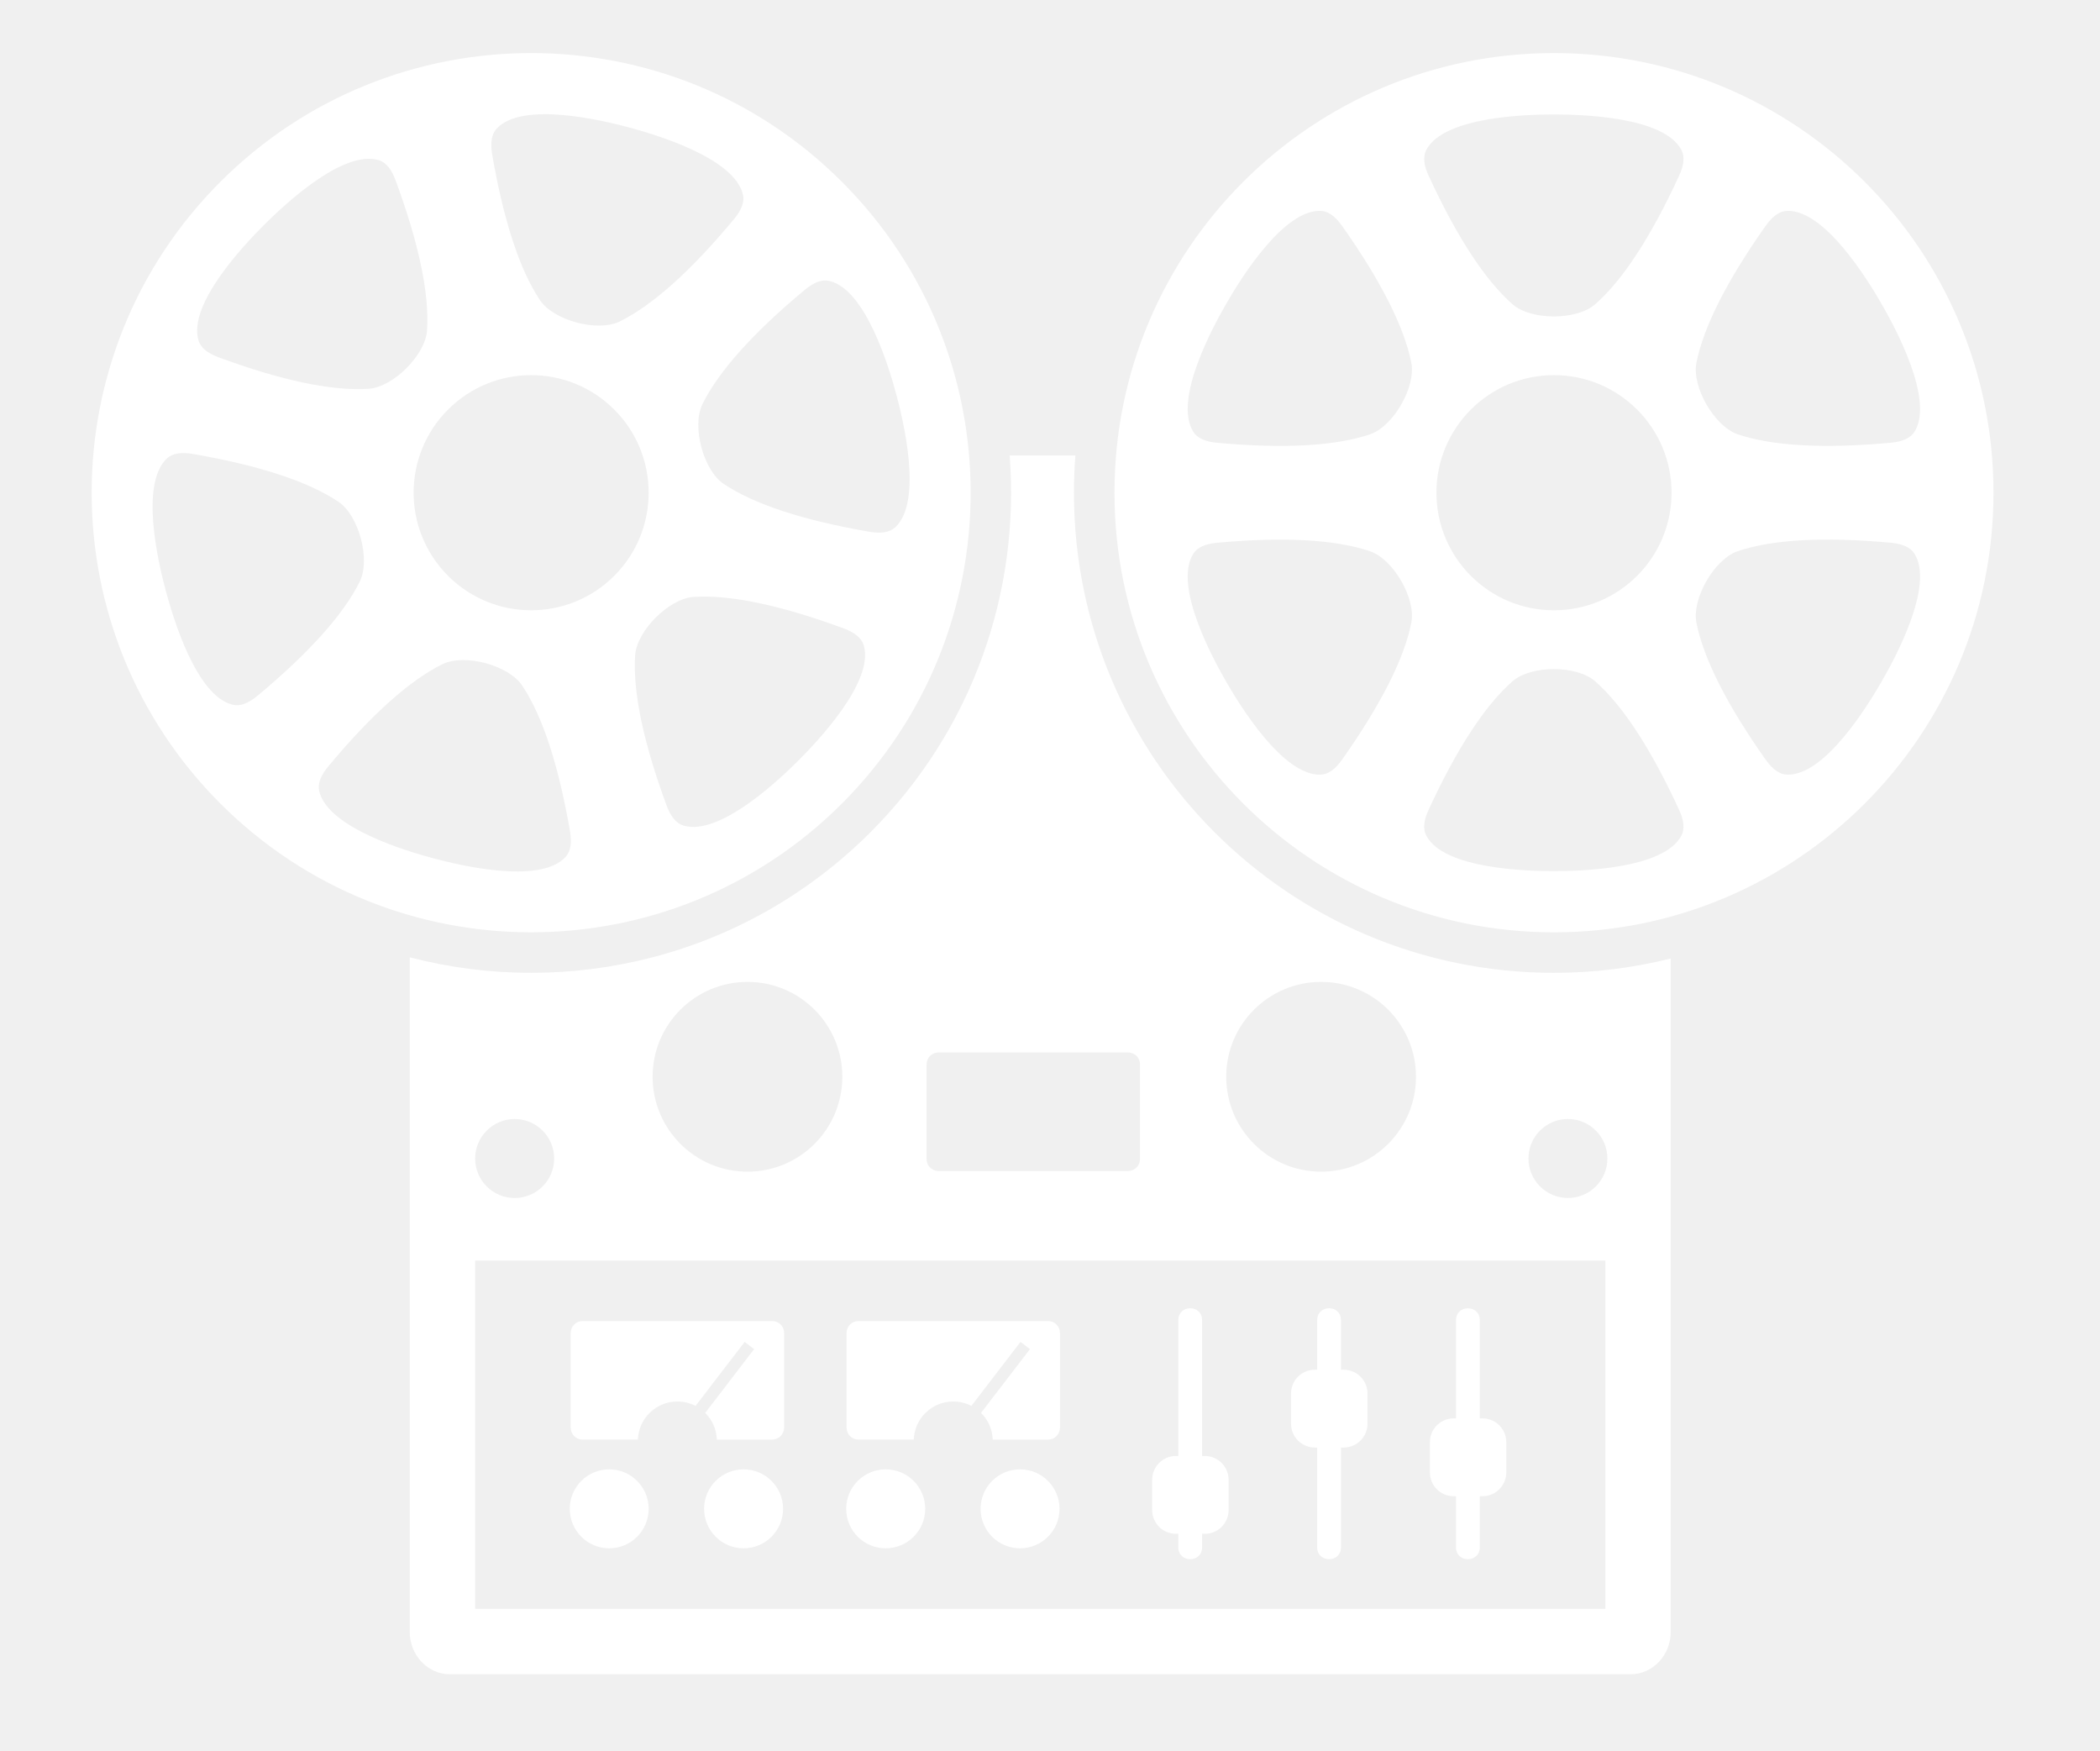
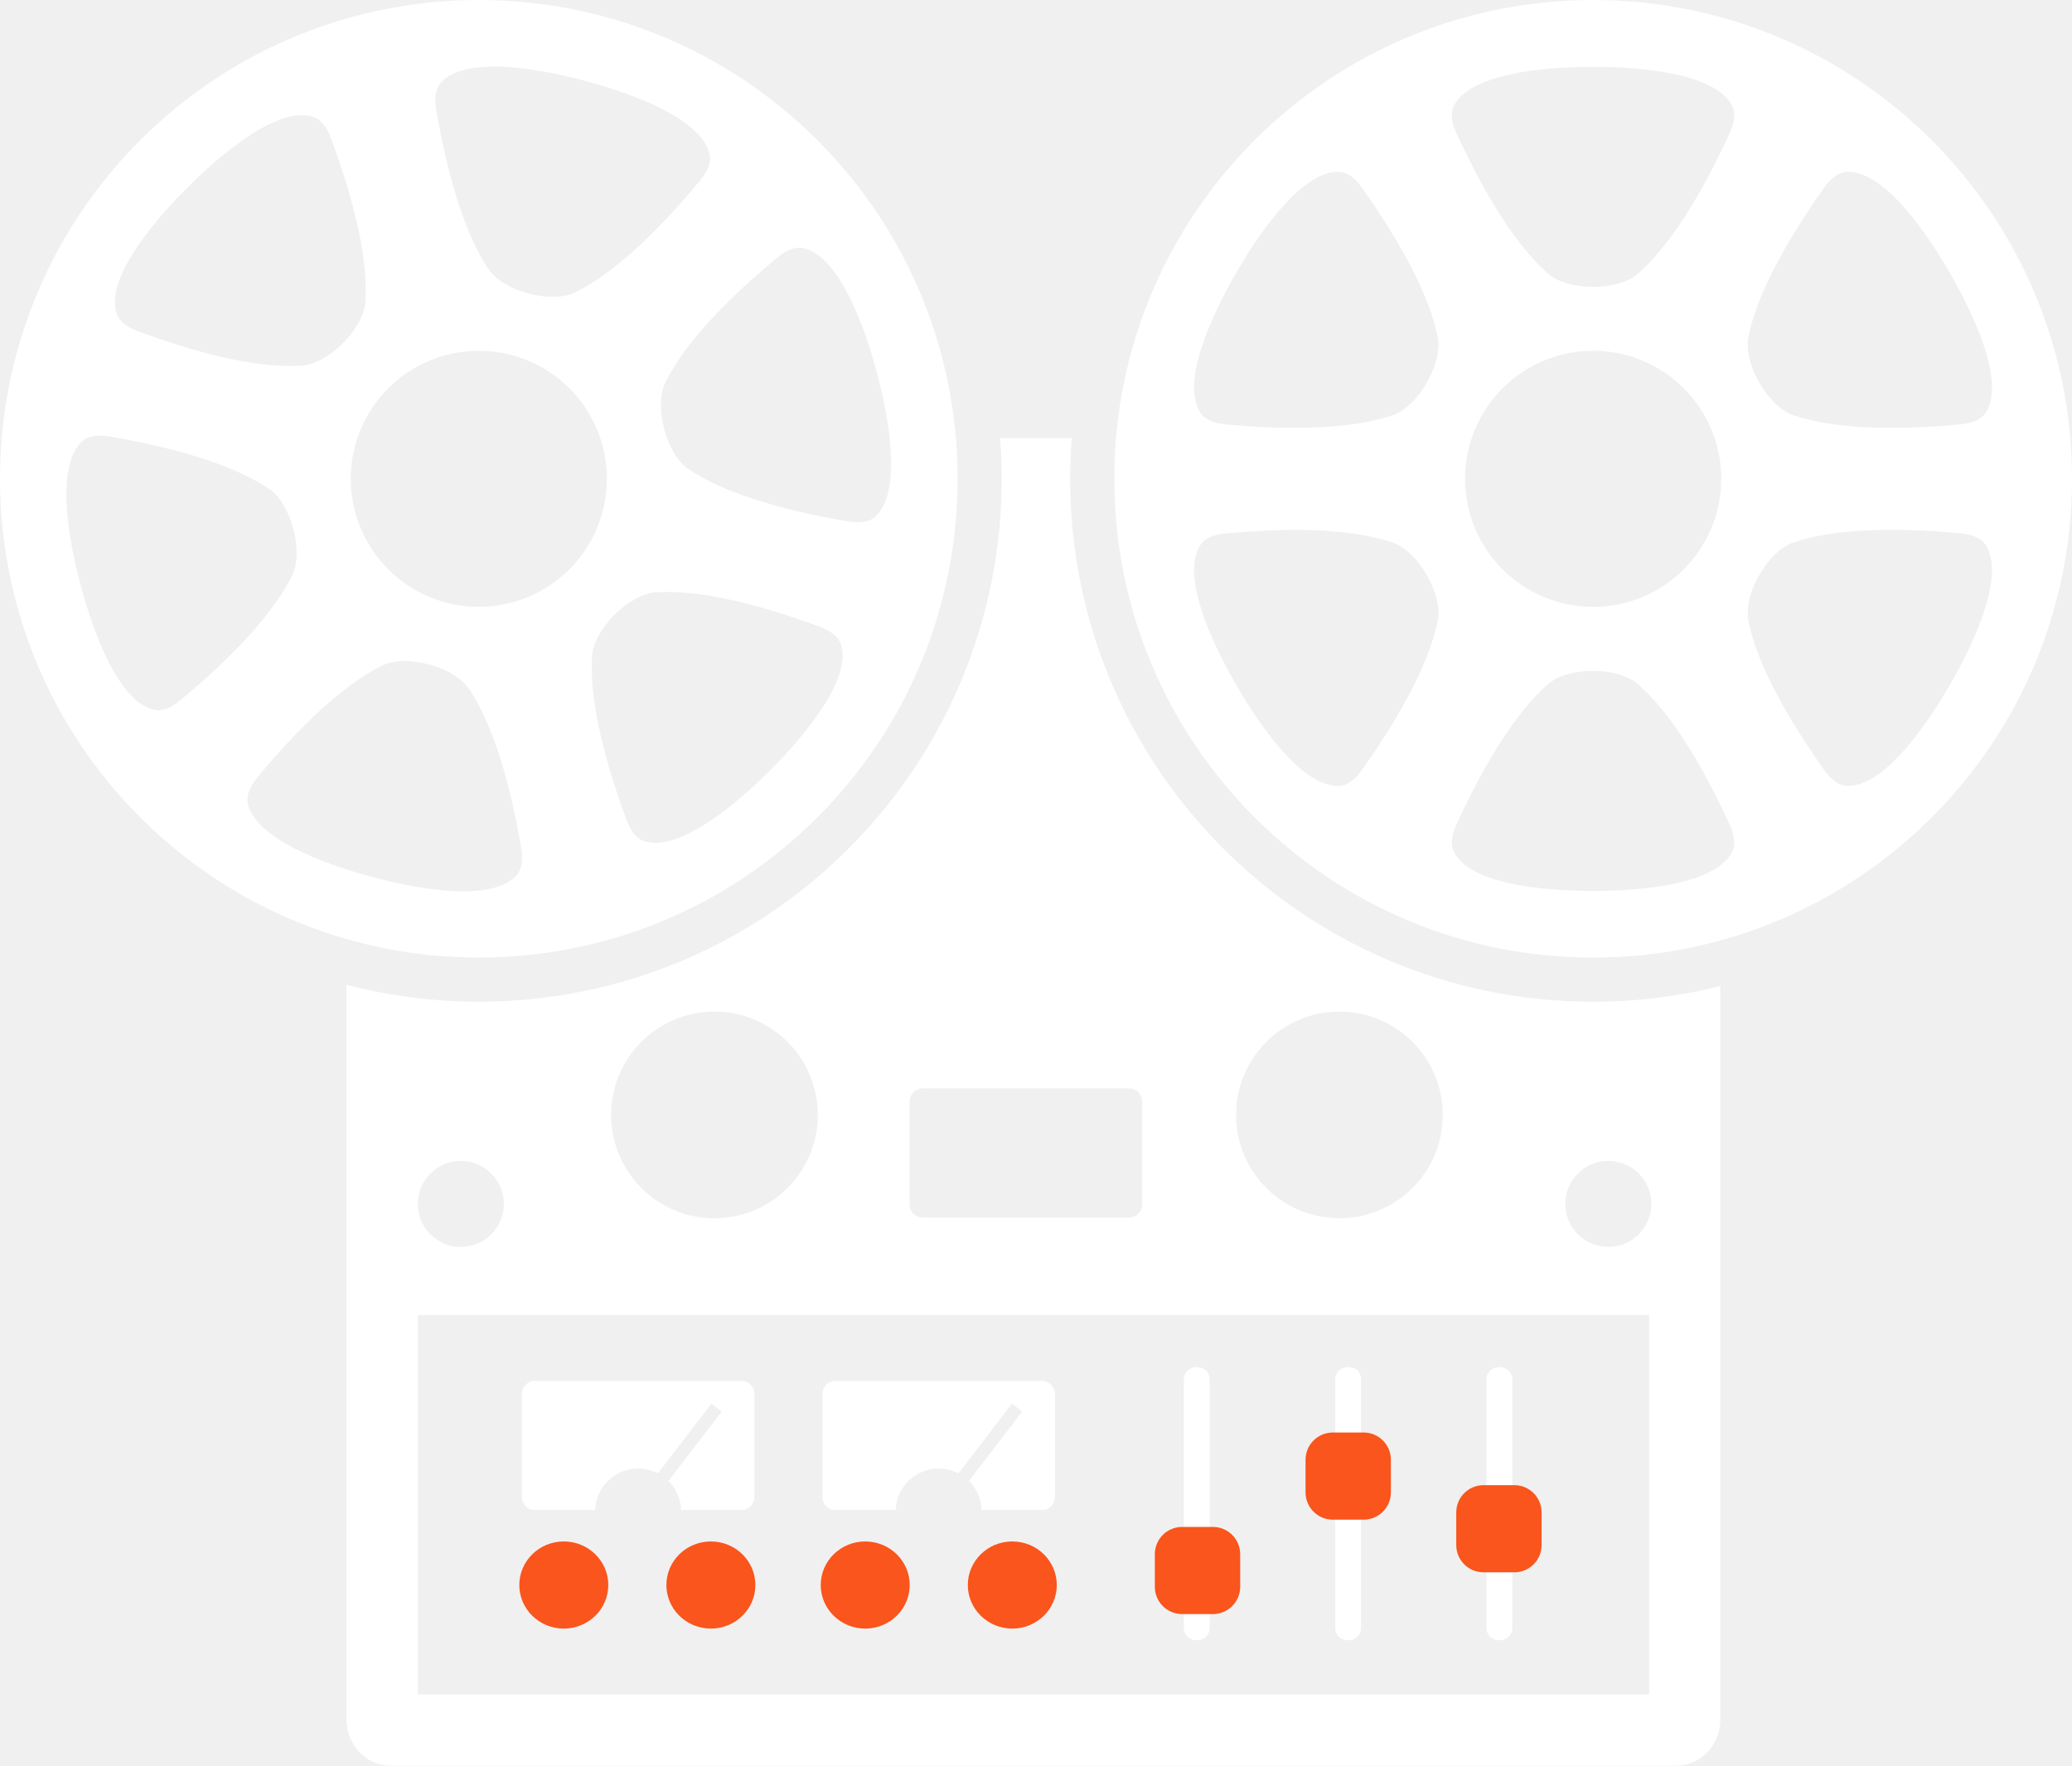
- <svg xmlns="http://www.w3.org/2000/svg" width="1200pt" height="1000pt" version="1.1" viewBox="0 90 1200 1050" style="fill:white">
-   <path d="m614.36 385.54c0-7.523 0.301-14.977 0.863-22.332h-39.434c6.266 80.965-21.562 164.06-83.484 226-74.93 74.941-180.84 99.926-276.47 75.035v404.71c0 13.246 10.152 25.367 24.348 25.367h707.94c14.207 0 24.312-12.145 24.312-25.367l0.004-404c-22.43 5.629-45.91 8.605-70.117 8.605-159.04-0.004-287.96-128.95-287.96-288.02zm148.3 293.45c31.43 0 56.93 25.477 56.93 56.902 0 31.453-25.5 56.93-56.93 56.93-31.453 0-56.93-25.477-56.93-56.93 0-31.426 25.477-56.902 56.93-56.902zm-236.71 49.477c0-3.961 3.215-7.152 7.129-7.152h113.8c0.984 0 1.922 0.191 2.762 0.562 0.336 0.145 0.707 0.348 1.031 0.562 0.047 0.023 0.121 0.023 0.191 0.098 1.871 1.285 3.144 3.445 3.144 5.93v56.809c0 3.938-3.191 7.152-7.129 7.152h-113.77c-0.984 0-1.922-0.191-2.785-0.562-0.312-0.145-0.66-0.348-0.984-0.539-0.07-0.023-0.145-0.07-0.215-0.098-1.922-1.285-3.168-3.492-3.168-5.953zm-107.44-49.477c31.43 0 56.879 25.477 56.879 56.902 0 31.453-25.453 56.93-56.879 56.93-31.43 0-56.953-25.477-56.953-56.93 0-31.426 25.527-56.902 56.953-56.902zm-139.71 82.246c13.078 0 23.699 10.621 23.699 23.711 0 13.078-10.621 23.676-23.699 23.676-13.055 0-23.711-10.598-23.711-23.676 0.012-13.102 10.668-23.711 23.711-23.711zm654.42 293.81h-678.11v-208.87h678.11zm1.215-270.12c0 13.078-10.57 23.676-23.676 23.676-13.078 0-23.688-10.598-23.688-23.676s10.609-23.699 23.688-23.699c13.102 0.008 23.676 10.617 23.676 23.699zm-494.59 210.12c0 13.105-10.598 23.699-23.699 23.699-13.094 0-23.688-10.598-23.688-23.699 0-13.055 10.598-23.652 23.688-23.652 13.117 0 23.699 10.598 23.699 23.652zm-127.99 0c0-13.055 10.598-23.652 23.676-23.652s23.676 10.598 23.676 23.652c0 13.105-10.598 23.699-23.676 23.699s-23.676-10.594-23.676-23.699zm293.86 0c0 13.105-10.621 23.699-23.664 23.699-13.105 0-23.699-10.598-23.699-23.699 0-13.055 10.598-23.652 23.699-23.652 13.043 0 23.664 10.598 23.664 23.652zm138.91-51v-18.145c0-7.894 6.394-14.27 14.293-14.27h1.402v-29.723c0-9.539 14.258-9.539 14.258 0v29.723h1.609c7.883 0 14.305 6.371 14.305 14.27v18.145c0 7.871-6.422 14.27-14.305 14.27h-1.609v59.82c0 9.527-14.258 9.527-14.258 0v-59.82h-1.402c-7.898 0-14.293-6.398-14.293-14.27zm83.316 29.184v-18.145c0-7.871 6.371-14.27 14.27-14.27h1.402v-58.883c0-9.539 14.258-9.539 14.258 0l-0.004 58.875h1.645c7.871 0 14.258 6.394 14.258 14.258v18.156c0 7.859-6.383 14.281-14.258 14.281h-1.645v30.648c0 9.516-14.258 9.516-14.258 0v-30.648h-1.402c-7.894 0.02-14.266-6.398-14.266-14.273zm-166.64 22.562v-18.121c0-7.922 6.422-14.316 14.258-14.316h1.43v-81.445c0-9.539 14.258-9.539 14.258 0v81.445h1.656c7.859 0 14.258 6.394 14.258 14.316v18.121c0 7.894-6.371 14.258-14.258 14.258h-1.656v8.102c0 9.516-14.258 9.516-14.258 0v-8.102h-1.43c-7.828 0.02-14.258-6.352-14.258-14.258zm-348.88-49.406v-56.809c0-3.961 3.191-7.152 7.129-7.152h113.79c3.91 0 7.129 3.191 7.129 7.152v56.809c0 3.961-3.215 7.152-7.129 7.152h-33.242c-0.191-6.238-2.82-11.902-6.984-16.008l29.363-38.27-5.688-4.32-29.461 38.398c-3.266-1.715-7.008-2.652-10.883-2.652-12.805 0-23.258 10.152-23.711 22.848h-33.215c-3.898 0.004-7.094-3.188-7.094-7.148zm165.29 48.66c0-13.055 10.621-23.652 23.711-23.652 13.078 0 23.711 10.598 23.711 23.652 0 13.105-10.633 23.699-23.711 23.699-13.102 0-23.711-10.594-23.711-23.699zm0.23-48.66v-56.809c0-3.961 3.191-7.152 7.106-7.152h113.79c3.961 0 7.129 3.191 7.129 7.152v56.809c0 3.961-3.168 7.152-7.129 7.152h-33.215c-0.191-6.238-2.844-11.902-7.008-16.008l29.363-38.27-5.688-4.32-29.461 38.398c-3.254-1.715-6.984-2.652-10.883-2.652-12.781 0-23.258 10.152-23.664 22.848h-33.254c-3.891 0.004-7.082-3.188-7.082-7.148zm424.44-824.55c-145.62 0-263.7 118.05-263.7 263.71 0 145.62 118.08 263.71 263.7 263.71 145.64 0 263.72-118.07 263.72-263.71 0.004-145.66-118.08-263.71-263.72-263.71zm-196.59 150.28c7.992-13.848 33.863-56.316 56.531-55.633 4.715 0.133 8.93 3.359 13.008 9.133 23.23 32.914 37.199 60.504 41.461 81.973 2.879 14.484-10.777 38.184-24.77 42.938-20.762 7.031-51.613 8.746-91.754 5.074-6.984-0.637-11.902-2.688-14.352-6.695-11.949-19.312 11.883-62.93 19.875-76.789zm111 191.46c-4.262 21.492-18.254 49.055-41.461 81.996-4.078 5.746-8.293 8.988-13.008 9.121-22.668 0.672-48.539-41.785-56.531-55.633-7.992-13.848-31.824-57.48-19.895-76.777 2.461-4.008 7.379-6.047 14.363-6.707 40.152-3.672 70.992-1.957 91.754 5.09 14 4.738 27.668 28.441 24.777 42.91zm9.047-283.77c10.777-19.98 60.492-21.145 76.5-21.145 15.961 0 65.676 1.164 76.43 21.145 2.231 4.129 1.57 9.422-1.402 15.816-16.871 36.59-33.793 62.461-50.27 76.895-11.09 9.742-38.461 9.742-49.57 0-16.453-14.449-33.348-40.309-50.258-76.895-2.977-6.398-3.648-11.691-1.43-15.816zm147.09 205.75c0 38.953-31.598 70.523-70.547 70.523-38.93 0-70.523-31.57-70.523-70.523 0-38.965 31.598-70.535 70.523-70.535 38.953 0 70.547 31.57 70.547 70.535zm5.832 205.82c-10.754 19.98-60.469 21.156-76.43 21.156-16.008 0-65.734-1.176-76.5-21.156-2.242-4.141-1.547-9.434 1.43-15.828 16.895-36.59 33.781-62.461 50.258-76.883 11.113-9.742 38.484-9.742 49.57 0 16.477 14.438 33.395 40.297 50.27 76.883 2.977 6.398 3.637 11.688 1.402 15.828zm9.098-283.79c4.262-21.48 18.215-49.055 41.438-81.973 4.078-5.762 8.316-9 13.031-9.133 22.645-0.684 48.516 41.785 56.508 55.633 7.992 13.848 31.848 57.48 19.922 76.777-2.484 4.008-7.379 6.059-14.387 6.695-40.152 3.672-70.992 1.957-91.754-5.074-13.969-4.754-27.637-28.441-24.758-42.926zm110.98 191.46c-7.992 13.836-33.863 56.305-56.508 55.633-4.715-0.133-8.953-3.359-13.031-9.121-23.242-32.93-37.176-60.504-41.438-81.996-2.879-14.484 10.777-38.184 24.77-42.926 20.746-7.043 51.59-8.746 91.738-5.09 7.008 0.637 11.902 2.688 14.387 6.707 11.941 19.312-11.902 62.945-19.918 76.793zm-623.68 72.961c102.98-102.98 102.98-269.95 0-372.94-102.98-102.98-269.95-102.98-372.94 0-102.96 102.98-102.96 269.95 0 372.94 102.98 102.98 269.95 102.98 372.94 0zm-26.016-25.906c-11.316 11.305-47.316 45.625-69.047 39.121-4.5-1.355-7.754-5.566-10.199-12.191-13.922-37.801-20.23-68.062-18.816-89.93 0.961-14.723 20.34-34.066 35.062-35.039 21.863-1.441 52.105 4.894 89.902 18.816 6.637 2.438 10.824 5.699 12.191 10.199 6.516 21.742-27.805 57.707-39.094 69.023zm3.586-282.13c5.387-4.512 10.332-6.527 14.902-5.449 22.105 5.219 36.098 52.922 40.223 68.375 4.141 15.457 15.863 63.742-0.613 79.32-3.445 3.227-8.723 3.938-15.684 2.746-39.707-6.852-69.07-16.5-87.301-28.656-12.254-8.207-19.32-34.633-12.781-47.879 9.668-19.641 30.297-42.672 61.254-68.457zm-184.67-96.902c15.59-16.512 63.887-4.777 79.332-0.637h0.023c15.422 4.141 63.098 18.133 68.34 40.211 1.078 4.57-0.938 9.504-5.461 14.93-25.777 30.973-48.816 51.574-68.461 61.262-13.234 6.527-39.684-0.551-47.879-12.828-12.168-18.215-21.77-47.578-28.645-87.289-1.16-6.934-0.441-12.227 2.75-15.648zm70.5 168.61c27.516 27.539 27.516 72.191 0 99.73-27.539 27.551-72.191 27.551-99.73 0-27.539-27.539-27.539-72.191 0-99.73 27.539-27.539 72.191-27.539 99.73 0zm-210.37-110.51c11.293-11.305 47.27-45.625 69.023-39.109 4.5 1.355 7.754 5.566 10.176 12.191 13.945 37.812 20.293 68.051 18.84 89.914-0.961 14.734-20.281 34.078-35.039 35.051-21.863 1.43-52.105-4.894-89.93-18.84-6.59-2.438-10.812-5.688-12.168-10.199-6.516-21.738 27.793-57.691 39.098-69.008zm-3.613 282.12c-5.387 4.5-10.309 6.527-14.902 5.449-22.078-5.219-36.07-52.922-40.199-68.363v-0.012c-4.152-15.445-15.863-63.742 0.613-79.32 3.445-3.227 8.746-3.938 15.66-2.734 39.719 6.84 69.07 16.488 87.301 28.645 12.254 8.207 19.355 34.633 12.816 47.879-9.699 19.641-30.328 42.68-61.289 68.457zm105.35 97.535c-15.469-4.141-63.145-18.133-68.387-40.211-1.078-4.57 0.961-9.504 5.461-14.93 25.777-30.973 48.84-51.574 68.461-61.262 13.246-6.527 39.66 0.551 47.879 12.84 12.145 18.203 21.793 47.566 28.645 87.277 1.199 6.938 0.469 12.227-2.746 15.648-15.555 16.523-63.891 4.777-79.312 0.637z" />
+ <svg xmlns="http://www.w3.org/2000/svg" width="1141.104" height="972.488" viewBox="0 0 1141.104 972.488">
+   <g id="Group_1" data-name="Group 1" transform="translate(-405 -48)">
+     <path id="reel-to-reel" d="M614.36,385.54c0-7.523.3-14.977.863-22.332H575.789a287.38,287.38,0,0,1-83.484,226c-74.93,74.941-180.84,99.926-276.47,75.035v404.71c0,13.246,10.152,25.367,24.348,25.367h707.94c14.207,0,24.312-12.145,24.312-25.367l0-404a287.687,287.687,0,0,1-70.117,8.606c-159.04,0-287.96-128.95-287.96-288.02Zm148.3,293.45a56.916,56.916,0,1,1-56.93,56.9A56.924,56.924,0,0,1,762.66,678.99ZM525.95,728.467a7.149,7.149,0,0,1,7.129-7.152h113.8a6.728,6.728,0,0,1,3.793,1.125.441.441,0,0,1,.191.1,7.193,7.193,0,0,1,3.144,5.93v56.809a7.148,7.148,0,0,1-7.129,7.152H533.109a7.013,7.013,0,0,1-2.785-.562c-.312-.145-.66-.348-.984-.539-.07-.023-.145-.07-.215-.1a7.161,7.161,0,0,1-3.168-5.953ZM418.51,678.99a56.916,56.916,0,1,1-56.953,56.9A56.881,56.881,0,0,1,418.51,678.99ZM278.8,761.236a23.694,23.694,0,1,1-23.711,23.711A23.715,23.715,0,0,1,278.8,761.236Zm654.42,293.81H255.11V846.176H933.22Zm1.215-270.12a23.682,23.682,0,1,1-23.676-23.7A23.655,23.655,0,0,1,934.435,784.926Zm-494.59,210.12a23.694,23.694,0,1,1-23.7-23.652A23.681,23.681,0,0,1,439.845,995.046Zm-127.99,0a23.676,23.676,0,1,1,23.676,23.7A23.668,23.668,0,0,1,311.855,995.046Zm293.86,0a23.682,23.682,0,1,1-23.664-23.652A23.688,23.688,0,0,1,605.715,995.046Zm138.91-51V925.9a14.27,14.27,0,0,1,14.293-14.27h1.4V881.908c0-9.539,14.258-9.539,14.258,0v29.723h1.609a14.287,14.287,0,0,1,14.3,14.27v18.145a14.305,14.305,0,0,1-14.3,14.27h-1.609v59.82c0,9.527-14.258,9.527-14.258,0v-59.82h-1.4A14.285,14.285,0,0,1,744.625,944.046Zm83.316,29.184V955.085a14.265,14.265,0,0,1,14.27-14.27h1.4V881.932c0-9.539,14.258-9.539,14.258,0l0,58.875h1.644a14.267,14.267,0,0,1,14.258,14.258v18.156A14.287,14.287,0,0,1,859.512,987.5h-1.644v30.648c0,9.516-14.258,9.516-14.258,0V987.5h-1.4a14.252,14.252,0,0,1-14.266-14.273ZM661.3,995.792V977.671a14.3,14.3,0,0,1,14.258-14.316h1.43V881.91c0-9.539,14.258-9.539,14.258,0v81.445H692.9a14.287,14.287,0,0,1,14.258,14.316v18.121A14.237,14.237,0,0,1,692.9,1010.05h-1.656v8.1c0,9.516-14.258,9.516-14.258,0v-8.1h-1.43A14.255,14.255,0,0,1,661.3,995.792Zm-348.88-49.406V889.577a7.134,7.134,0,0,1,7.129-7.152H433.34a7.151,7.151,0,0,1,7.129,7.152v56.809a7.149,7.149,0,0,1-7.129,7.152H400.1a23.464,23.464,0,0,0-6.984-16.008l29.363-38.27-5.687-4.32-29.461,38.4a23.439,23.439,0,0,0-10.883-2.652,23.725,23.725,0,0,0-23.711,22.848H319.519a7.123,7.123,0,0,1-7.094-7.148Zm165.29,48.66a23.711,23.711,0,1,1,23.711,23.7A23.69,23.69,0,0,1,477.711,995.046Zm.23-48.66V889.577a7.129,7.129,0,0,1,7.105-7.152h113.79a7.119,7.119,0,0,1,7.129,7.152v56.809a7.119,7.119,0,0,1-7.129,7.152H565.622a23.486,23.486,0,0,0-7.008-16.008l29.363-38.27-5.687-4.32-29.461,38.4a23.334,23.334,0,0,0-10.883-2.652,23.668,23.668,0,0,0-23.664,22.848H485.027a7.118,7.118,0,0,1-7.082-7.148Zm424.44-824.55c-145.62,0-263.7,118.05-263.7,263.71,0,145.62,118.08,263.71,263.7,263.71,145.64,0,263.72-118.07,263.72-263.71,0-145.66-118.08-263.71-263.72-263.71Zm-196.59,150.28c7.992-13.848,33.863-56.316,56.531-55.633,4.715.133,8.93,3.359,13.008,9.133,23.23,32.914,37.2,60.5,41.461,81.973,2.879,14.484-10.777,38.184-24.77,42.938-20.762,7.031-51.613,8.746-91.754,5.074-6.984-.637-11.9-2.687-14.352-6.7-11.949-19.312,11.883-62.93,19.875-76.789Zm111,191.46c-4.262,21.492-18.254,49.055-41.461,82-4.078,5.746-8.293,8.988-13.008,9.121-22.668.672-48.539-41.785-56.531-55.633s-31.824-57.48-19.9-76.777c2.461-4.008,7.379-6.047,14.363-6.707,40.152-3.672,70.992-1.957,91.754,5.09,14,4.738,27.668,28.441,24.777,42.91Zm9.047-283.77c10.777-19.98,60.492-21.145,76.5-21.145,15.961,0,65.676,1.164,76.43,21.145,2.231,4.129,1.57,9.422-1.4,15.816-16.871,36.59-33.793,62.461-50.27,76.9-11.09,9.742-38.461,9.742-49.57,0-16.453-14.449-33.348-40.309-50.258-76.895-2.977-6.4-3.648-11.691-1.43-15.816Zm147.09,205.75a70.535,70.535,0,1,1-70.547-70.535A70.541,70.541,0,0,1,972.928,385.556Zm5.832,205.82c-10.754,19.98-60.469,21.156-76.43,21.156-16.008,0-65.734-1.176-76.5-21.156-2.242-4.141-1.547-9.434,1.43-15.828,16.9-36.59,33.781-62.461,50.258-76.883,11.113-9.742,38.484-9.742,49.57,0,16.477,14.438,33.4,40.3,50.27,76.883C980.334,581.946,980.994,587.236,978.76,591.376Zm9.1-283.79c4.262-21.48,18.215-49.055,41.438-81.973,4.078-5.762,8.316-9,13.031-9.133,22.645-.684,48.516,41.785,56.508,55.633s31.848,57.48,19.922,76.777c-2.484,4.008-7.379,6.059-14.387,6.7-40.152,3.672-70.992,1.957-91.754-5.074-13.969-4.754-27.637-28.441-24.758-42.926Zm110.98,191.46c-7.992,13.836-33.863,56.3-56.508,55.633-4.715-.133-8.953-3.359-13.031-9.121-23.242-32.93-37.176-60.5-41.438-82-2.879-14.484,10.777-38.184,24.77-42.926,20.746-7.043,51.59-8.746,91.738-5.09,7.008.637,11.9,2.688,14.387,6.707,11.941,19.312-11.9,62.945-19.918,76.793Zm-623.68,72.961c102.98-102.98,102.98-269.95,0-372.94s-269.95-102.98-372.94,0c-102.96,102.98-102.96,269.95,0,372.94C205.2,674.987,372.168,674.987,475.158,572.007ZM449.142,546.1c-11.316,11.3-47.316,45.625-69.047,39.121-4.5-1.356-7.754-5.566-10.2-12.191-13.922-37.8-20.23-68.062-18.816-89.93.961-14.723,20.34-34.066,35.062-35.039,21.863-1.441,52.105,4.895,89.9,18.816,6.637,2.438,10.824,5.7,12.191,10.2,6.516,21.742-27.8,57.707-39.094,69.023Zm3.586-282.13c5.387-4.512,10.332-6.527,14.9-5.449,22.105,5.219,36.1,52.922,40.223,68.375,4.141,15.457,15.863,63.742-.613,79.32-3.445,3.227-8.723,3.938-15.684,2.746-39.707-6.852-69.07-16.5-87.3-28.656-12.254-8.207-19.32-34.633-12.781-47.879,9.668-19.641,30.3-42.672,61.254-68.457Zm-184.67-96.9c15.59-16.512,63.887-4.777,79.332-.637h.023c15.422,4.141,63.1,18.133,68.34,40.211,1.078,4.57-.937,9.5-5.461,14.93-25.777,30.973-48.816,51.574-68.461,61.262-13.234,6.527-39.684-.551-47.879-12.828-12.168-18.215-21.77-47.578-28.645-87.289-1.16-6.934-.441-12.227,2.75-15.648Zm70.5,168.61a70.52,70.52,0,1,1-99.73,0A70.563,70.563,0,0,1,338.558,335.679Zm-210.37-110.51c11.293-11.3,47.27-45.625,69.023-39.109,4.5,1.355,7.754,5.566,10.176,12.191,13.945,37.812,20.293,68.051,18.84,89.914-.961,14.734-20.281,34.078-35.039,35.051-21.863,1.43-52.1-4.895-89.93-18.84-6.59-2.437-10.812-5.687-12.168-10.2-6.516-21.738,27.793-57.691,39.1-69.008Zm-3.613,282.12c-5.387,4.5-10.309,6.527-14.9,5.449-22.078-5.219-36.07-52.922-40.2-68.363v-.012c-4.152-15.445-15.863-63.742.613-79.32,3.445-3.227,8.746-3.937,15.66-2.734,39.719,6.84,69.07,16.488,87.3,28.645,12.254,8.207,19.355,34.633,12.816,47.879-9.7,19.641-30.328,42.68-61.289,68.457Zm105.35,97.535c-15.469-4.141-63.145-18.133-68.387-40.211-1.078-4.57.961-9.5,5.461-14.93,25.777-30.973,48.84-51.574,68.461-61.262,13.246-6.527,39.66.551,47.879,12.84,12.145,18.2,21.793,47.566,28.645,87.277,1.2,6.938.469,12.227-2.746,15.648-15.555,16.523-63.891,4.777-79.312.637Z" transform="translate(380.002 -73.832)" fill="#fff" />
+     <ellipse id="Ellipse_1" data-name="Ellipse 1" cx="24.5" cy="24" rx="24.5" ry="24" transform="translate(691 897)" fill="#f9551c" />
+     <ellipse id="Ellipse_3" data-name="Ellipse 3" cx="24.5" cy="24" rx="24.5" ry="24" transform="translate(772 897)" fill="#f9551c" />
+     <ellipse id="Ellipse_4" data-name="Ellipse 4" cx="24.5" cy="24" rx="24.5" ry="24" transform="translate(857 897)" fill="#f9551c" />
+     <ellipse id="Ellipse_5" data-name="Ellipse 5" cx="24.5" cy="24" rx="24.5" ry="24" transform="translate(938 897)" fill="#f9551c" />
+     <rect id="Rectangle_2" data-name="Rectangle 2" width="47" height="48" rx="15" transform="translate(1041 889)" fill="#f9551c" />
+     <rect id="Rectangle_3" data-name="Rectangle 3" width="47" height="48" rx="15" transform="translate(1124 837)" fill="#f9551c" />
+     <rect id="Rectangle_4" data-name="Rectangle 4" width="47" height="48" rx="15" transform="translate(1207 866)" fill="#f9551c" />
+   </g>
</svg>
